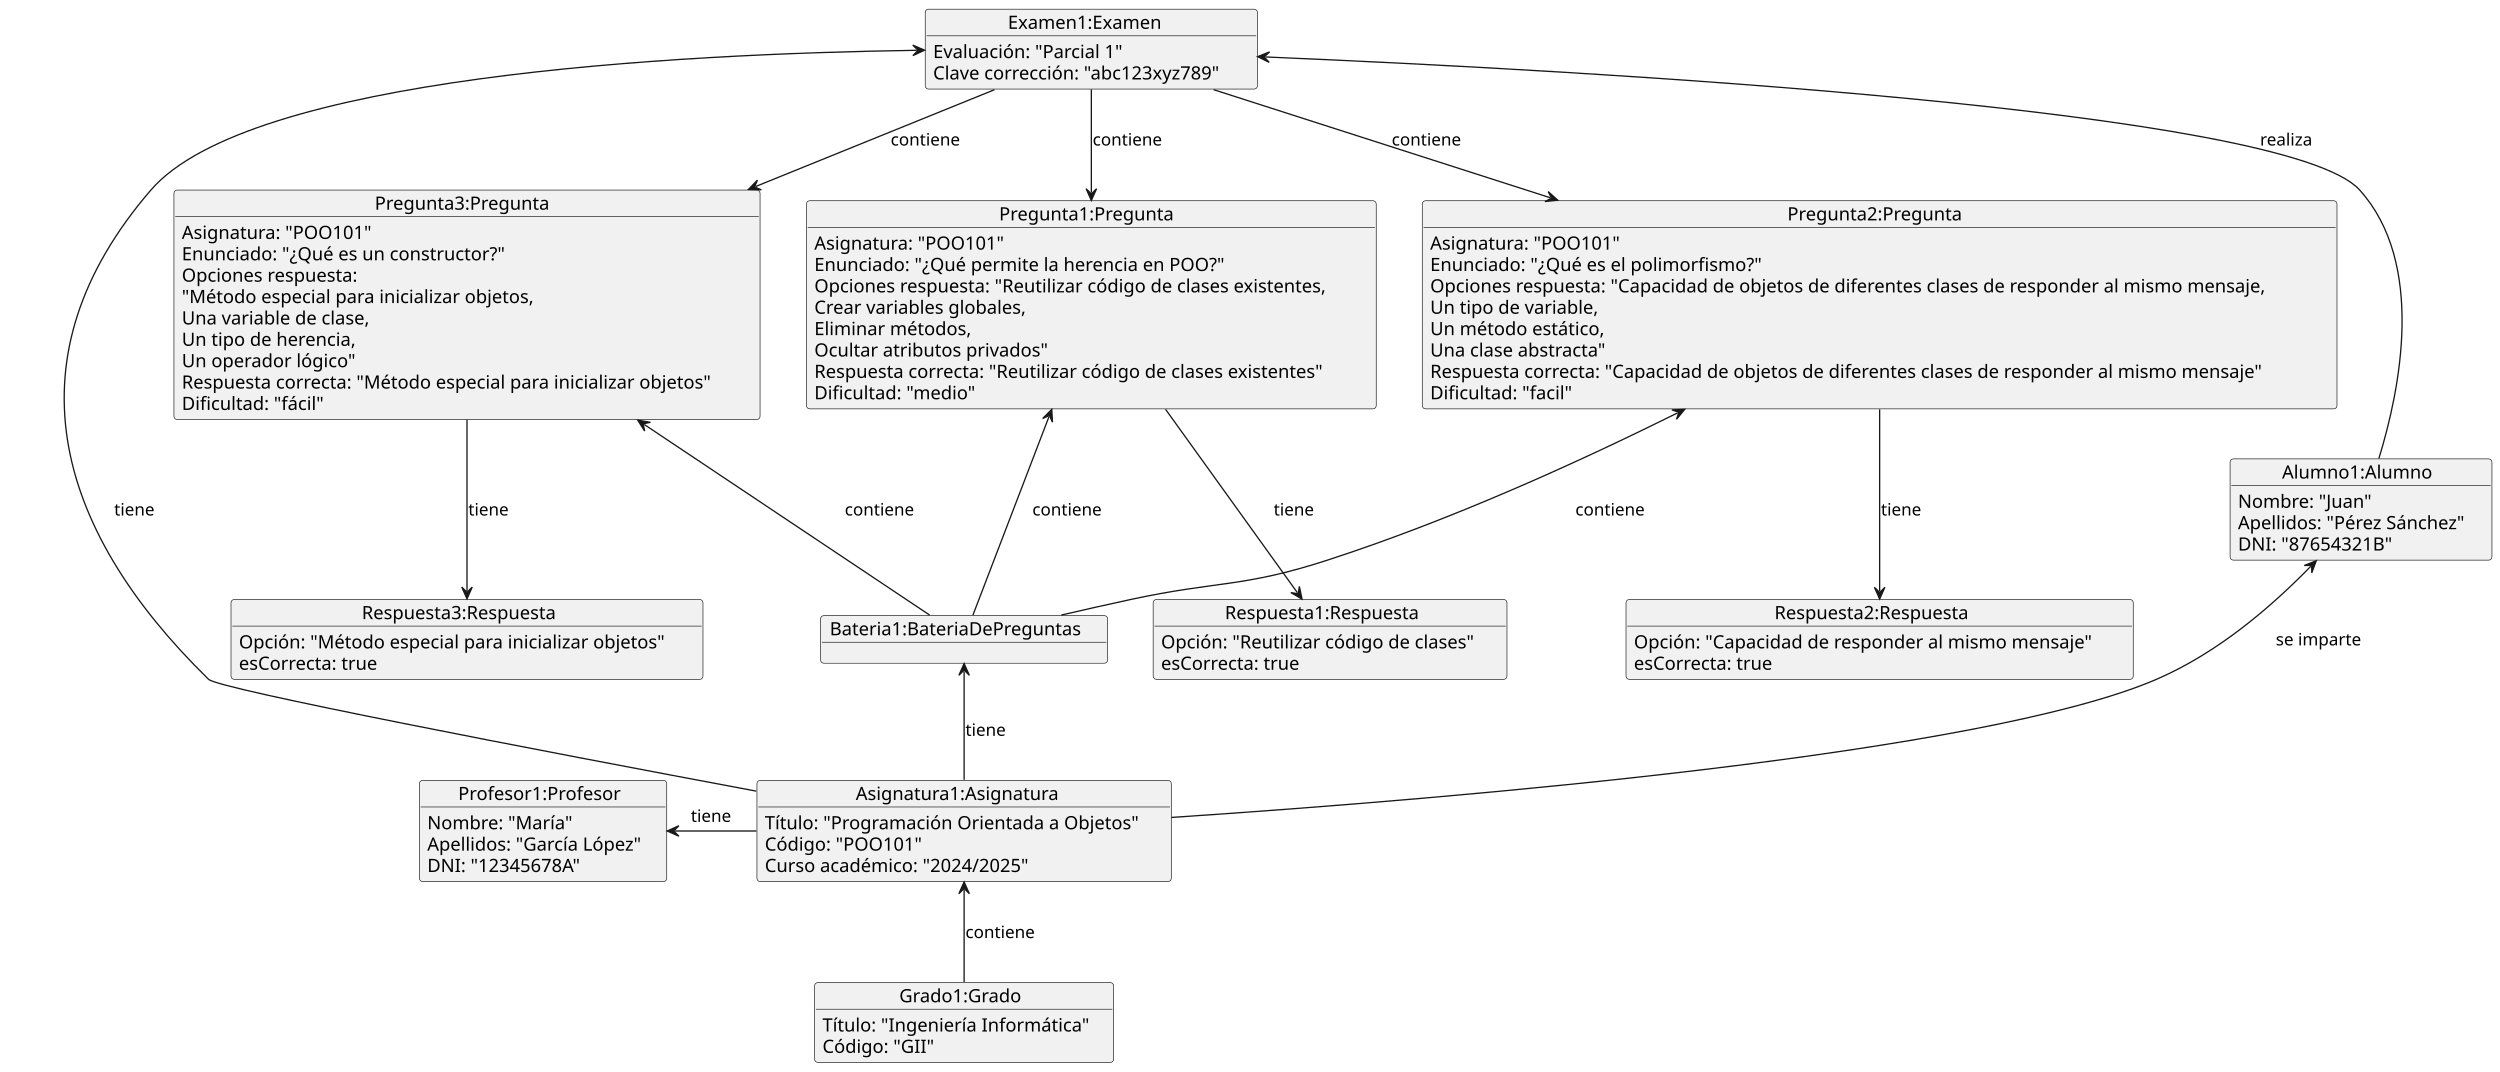
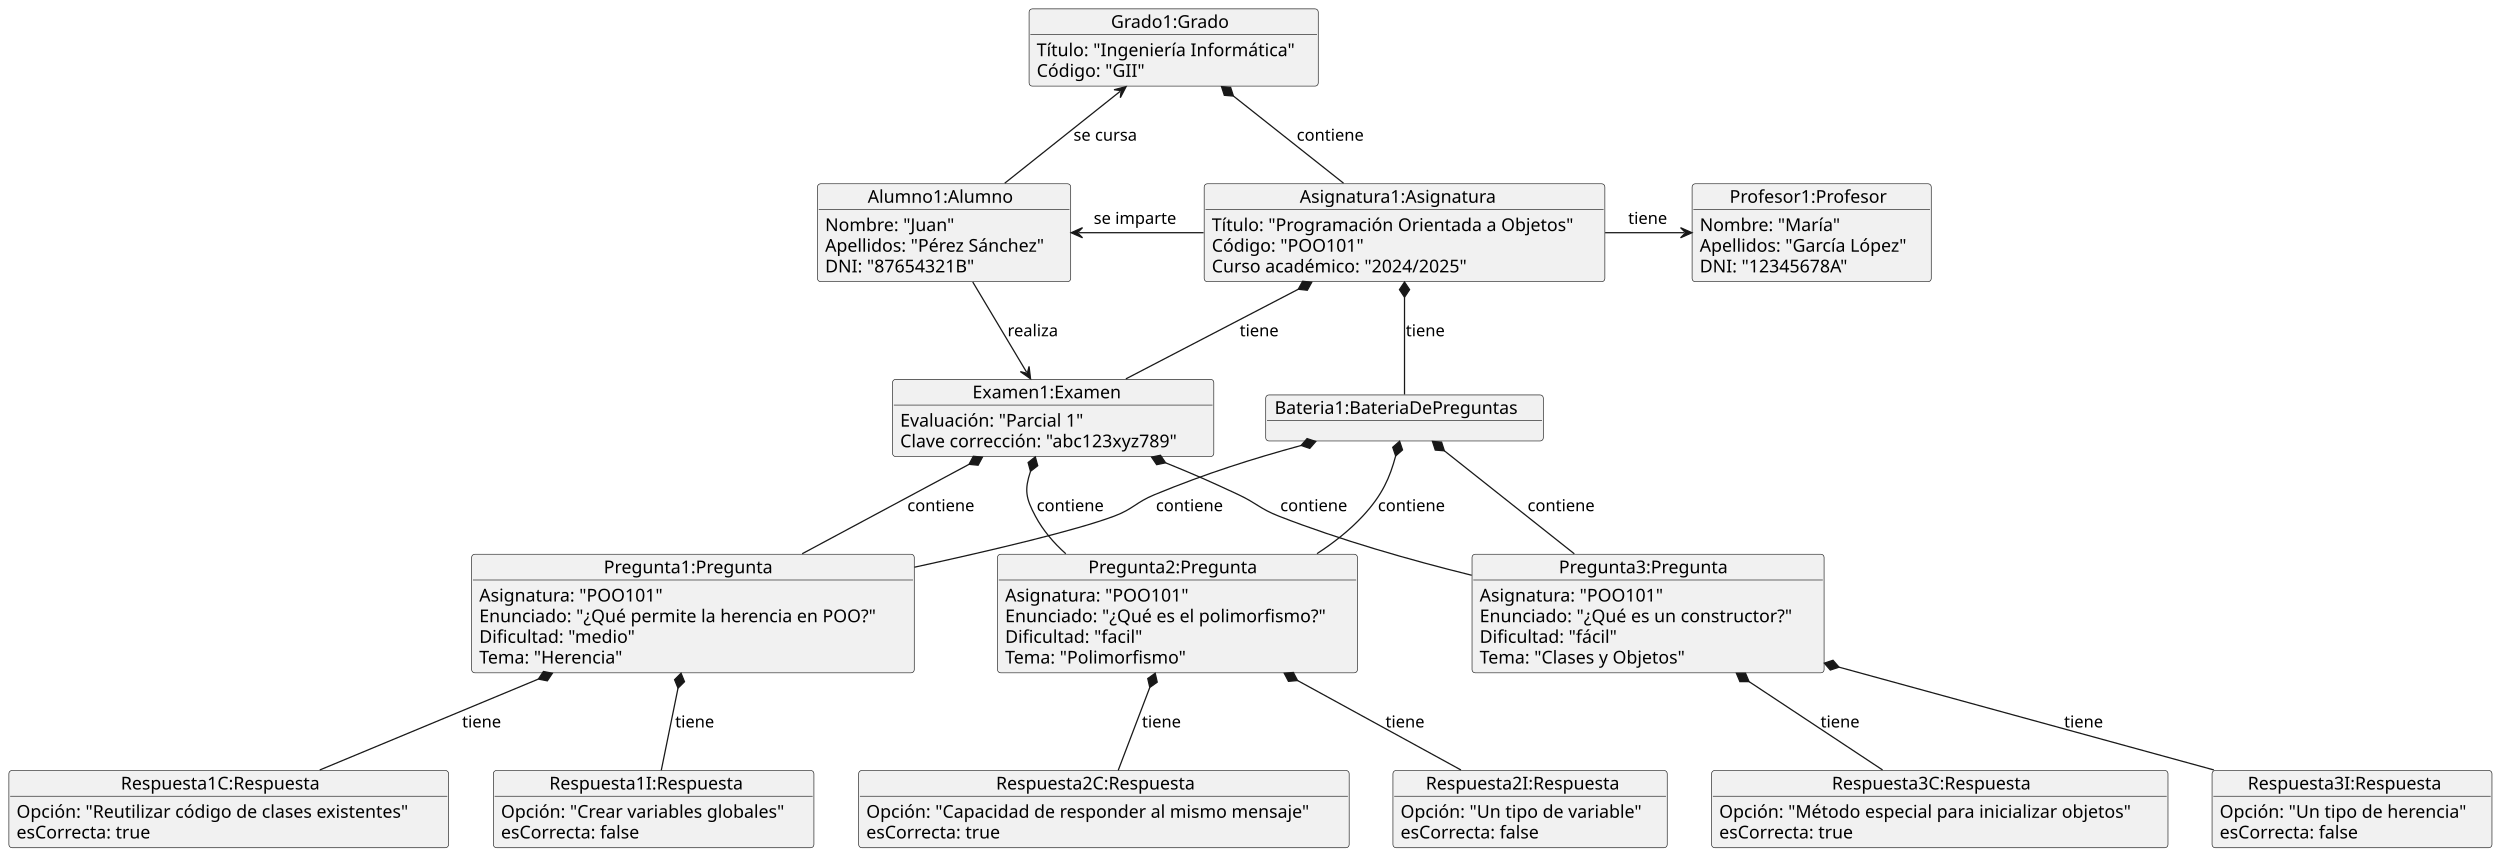
- <svg xmlns="http://www.w3.org/2000/svg" contentStyleType="text/css" data-diagram-type="CLASS" height="817px" preserveAspectRatio="none" style="width:1906px;height:817px;background:#FFFFFF;" version="1.1" viewBox="0 0 1906 817" width="1906px" zoomAndPan="magnify">
+ <svg xmlns="http://www.w3.org/2000/svg" contentStyleType="text/css" data-diagram-type="CLASS" height="675px" preserveAspectRatio="none" style="width:1971px;height:675px;background:#FFFFFF;" version="1.1" viewBox="0 0 1971 675" width="1971px" zoomAndPan="magnify">
  <defs />
  <g>
-     <g class="entity" data-entity="exam1" data-source-line="1" data-uid="ent0002" id="entity_exam1">
-       <rect fill="#F1F1F1" height="60.891" rx="2.5" ry="2.5" style="stroke:#181818;stroke-width:0.5;" width="253.274" x="705.4" y="7" />
-       <text fill="#000000" font-family="sans-serif" font-size="14" lengthAdjust="spacing" textLength="127.292" x="768.391" y="21.995">Examen1:Examen</text>
-       <line style="stroke:#181818;stroke-width:0.5;" x1="706.4" x2="957.674" y1="27.297" y2="27.297" />
-       <text fill="#000000" font-family="sans-serif" font-size="14" lengthAdjust="spacing" textLength="158.314" x="711.4" y="44.292">Evaluación: "Parcial 1"</text>
-       <text fill="#000000" font-family="sans-serif" font-size="14" lengthAdjust="spacing" textLength="241.274" x="711.4" y="60.589">Clave corrección: "abc123xyz789"</text>
-     </g>
-     <g class="entity" data-entity="grado1" data-source-line="6" data-uid="ent0003" id="entity_grado1">
-       <rect fill="#F1F1F1" height="60.891" rx="2.5" ry="2.5" style="stroke:#181818;stroke-width:0.5;" width="227.981" x="621.05" y="749.13" />
-       <text fill="#000000" font-family="sans-serif" font-size="14" lengthAdjust="spacing" textLength="98.895" x="685.593" y="764.125">Grado1:Grado</text>
-       <line style="stroke:#181818;stroke-width:0.5;" x1="622.05" x2="848.031" y1="769.427" y2="769.427" />
-       <text fill="#000000" font-family="sans-serif" font-size="14" lengthAdjust="spacing" textLength="215.981" x="627.05" y="786.422">Título: "Ingeniería Informática"</text>
-       <text fill="#000000" font-family="sans-serif" font-size="14" lengthAdjust="spacing" textLength="89.722" x="627.05" y="802.719">Código: "GII"</text>
-     </g>
-     <g class="entity" data-entity="asig1" data-source-line="11" data-uid="ent0004" id="entity_asig1">
-       <rect fill="#F1F1F1" height="77.188" rx="2.5" ry="2.5" style="stroke:#181818;stroke-width:0.5;" width="315.905" x="577.09" y="594.94" />
-       <text fill="#000000" font-family="sans-serif" font-size="14" lengthAdjust="spacing" textLength="165.218" x="652.434" y="609.935">Asignatura1:Asignatura</text>
-       <line style="stroke:#181818;stroke-width:0.5;" x1="578.09" x2="891.995" y1="615.237" y2="615.237" />
-       <text fill="#000000" font-family="sans-serif" font-size="14" lengthAdjust="spacing" textLength="303.905" x="583.09" y="632.232">Título: "Programación Orientada a Objetos"</text>
-       <text fill="#000000" font-family="sans-serif" font-size="14" lengthAdjust="spacing" textLength="127.818" x="583.09" y="648.529">Código: "POO101"</text>
-       <text fill="#000000" font-family="sans-serif" font-size="14" lengthAdjust="spacing" textLength="218.88" x="583.09" y="664.826">Curso académico: "2024/2025"</text>
-     </g>
-     <g class="entity" data-entity="prof1" data-source-line="17" data-uid="ent0005" id="entity_prof1">
-       <rect fill="#F1F1F1" height="77.188" rx="2.5" ry="2.5" style="stroke:#181818;stroke-width:0.5;" width="188.552" x="319.76" y="594.94" />
-       <text fill="#000000" font-family="sans-serif" font-size="14" lengthAdjust="spacing" textLength="129.466" x="349.303" y="609.935">Profesor1:Profesor</text>
-       <line style="stroke:#181818;stroke-width:0.5;" x1="320.76" x2="507.312" y1="615.237" y2="615.237" />
-       <text fill="#000000" font-family="sans-serif" font-size="14" lengthAdjust="spacing" textLength="116.86" x="325.76" y="632.232">Nombre: "María"</text>
-       <text fill="#000000" font-family="sans-serif" font-size="14" lengthAdjust="spacing" textLength="176.552" x="325.76" y="648.529">Apellidos: "García López"</text>
-       <text fill="#000000" font-family="sans-serif" font-size="14" lengthAdjust="spacing" textLength="128.263" x="325.76" y="664.826">DNI: "12345678A"</text>
-     </g>
-     <g class="entity" data-entity="alum1" data-source-line="23" data-uid="ent0006" id="entity_alum1">
-       <rect fill="#F1F1F1" height="77.188" rx="2.5" ry="2.5" style="stroke:#181818;stroke-width:0.5;" width="199.633" x="1700.22" y="349.86" />
-       <text fill="#000000" font-family="sans-serif" font-size="14" lengthAdjust="spacing" textLength="120.456" x="1739.808" y="364.855">Alumno1:Alumno</text>
-       <line style="stroke:#181818;stroke-width:0.5;" x1="1701.22" x2="1898.853" y1="370.157" y2="370.157" />
-       <text fill="#000000" font-family="sans-serif" font-size="14" lengthAdjust="spacing" textLength="108.432" x="1706.22" y="387.152">Nombre: "Juan"</text>
-       <text fill="#000000" font-family="sans-serif" font-size="14" lengthAdjust="spacing" textLength="187.633" x="1706.22" y="403.449">Apellidos: "Pérez Sánchez"</text>
-       <text fill="#000000" font-family="sans-serif" font-size="14" lengthAdjust="spacing" textLength="128.29" x="1706.22" y="419.746">DNI: "87654321B"</text>
+     <g class="entity" data-entity="grado1" data-source-line="1" data-uid="ent0002" id="entity_grado1">
+       <rect fill="#F1F1F1" height="60.891" rx="2.5" ry="2.5" style="stroke:#181818;stroke-width:0.5;" width="227.981" x="811.33" y="7" />
+       <text fill="#000000" font-family="sans-serif" font-size="14" lengthAdjust="spacing" textLength="98.895" x="875.873" y="21.995">Grado1:Grado</text>
+       <line style="stroke:#181818;stroke-width:0.5;" x1="812.33" x2="1038.311" y1="27.297" y2="27.297" />
+       <text fill="#000000" font-family="sans-serif" font-size="14" lengthAdjust="spacing" textLength="215.981" x="817.33" y="44.292">Título: "Ingeniería Informática"</text>
+       <text fill="#000000" font-family="sans-serif" font-size="14" lengthAdjust="spacing" textLength="89.722" x="817.33" y="60.589">Código: "GII"</text>
+     </g>
+     <g class="entity" data-entity="asig1" data-source-line="6" data-uid="ent0003" id="entity_asig1">
+       <rect fill="#F1F1F1" height="77.188" rx="2.5" ry="2.5" style="stroke:#181818;stroke-width:0.5;" width="315.905" x="949.37" y="144.89" />
+       <text fill="#000000" font-family="sans-serif" font-size="14" lengthAdjust="spacing" textLength="165.218" x="1024.714" y="159.885">Asignatura1:Asignatura</text>
+       <line style="stroke:#181818;stroke-width:0.5;" x1="950.37" x2="1264.275" y1="165.187" y2="165.187" />
+       <text fill="#000000" font-family="sans-serif" font-size="14" lengthAdjust="spacing" textLength="303.905" x="955.37" y="182.182">Título: "Programación Orientada a Objetos"</text>
+       <text fill="#000000" font-family="sans-serif" font-size="14" lengthAdjust="spacing" textLength="127.818" x="955.37" y="198.479">Código: "POO101"</text>
+       <text fill="#000000" font-family="sans-serif" font-size="14" lengthAdjust="spacing" textLength="218.88" x="955.37" y="214.776">Curso académico: "2024/2025"</text>
+     </g>
+     <g class="entity" data-entity="alum1" data-source-line="12" data-uid="ent0004" id="entity_alum1">
+       <rect fill="#F1F1F1" height="77.188" rx="2.5" ry="2.5" style="stroke:#181818;stroke-width:0.5;" width="199.633" x="644.51" y="144.89" />
+       <text fill="#000000" font-family="sans-serif" font-size="14" lengthAdjust="spacing" textLength="120.456" x="684.098" y="159.885">Alumno1:Alumno</text>
+       <line style="stroke:#181818;stroke-width:0.5;" x1="645.51" x2="843.143" y1="165.187" y2="165.187" />
+       <text fill="#000000" font-family="sans-serif" font-size="14" lengthAdjust="spacing" textLength="108.432" x="650.51" y="182.182">Nombre: "Juan"</text>
+       <text fill="#000000" font-family="sans-serif" font-size="14" lengthAdjust="spacing" textLength="187.633" x="650.51" y="198.479">Apellidos: "Pérez Sánchez"</text>
+       <text fill="#000000" font-family="sans-serif" font-size="14" lengthAdjust="spacing" textLength="128.29" x="650.51" y="214.776">DNI: "87654321B"</text>
+     </g>
+     <g class="entity" data-entity="prof1" data-source-line="18" data-uid="ent0005" id="entity_prof1">
+       <rect fill="#F1F1F1" height="77.188" rx="2.5" ry="2.5" style="stroke:#181818;stroke-width:0.5;" width="188.552" x="1334.05" y="144.89" />
+       <text fill="#000000" font-family="sans-serif" font-size="14" lengthAdjust="spacing" textLength="129.466" x="1363.593" y="159.885">Profesor1:Profesor</text>
+       <line style="stroke:#181818;stroke-width:0.5;" x1="1335.05" x2="1521.602" y1="165.187" y2="165.187" />
+       <text fill="#000000" font-family="sans-serif" font-size="14" lengthAdjust="spacing" textLength="116.86" x="1340.05" y="182.182">Nombre: "María"</text>
+       <text fill="#000000" font-family="sans-serif" font-size="14" lengthAdjust="spacing" textLength="176.552" x="1340.05" y="198.479">Apellidos: "García López"</text>
+       <text fill="#000000" font-family="sans-serif" font-size="14" lengthAdjust="spacing" textLength="128.263" x="1340.05" y="214.776">DNI: "12345678A"</text>
+     </g>
+     <g class="entity" data-entity="exam1" data-source-line="24" data-uid="ent0006" id="entity_exam1">
+       <rect fill="#F1F1F1" height="60.891" rx="2.5" ry="2.5" style="stroke:#181818;stroke-width:0.5;" width="253.274" x="703.69" y="299.07" />
+       <text fill="#000000" font-family="sans-serif" font-size="14" lengthAdjust="spacing" textLength="127.292" x="766.681" y="314.065">Examen1:Examen</text>
+       <line style="stroke:#181818;stroke-width:0.5;" x1="704.69" x2="955.964" y1="319.367" y2="319.367" />
+       <text fill="#000000" font-family="sans-serif" font-size="14" lengthAdjust="spacing" textLength="158.314" x="709.69" y="336.362">Evaluación: "Parcial 1"</text>
+       <text fill="#000000" font-family="sans-serif" font-size="14" lengthAdjust="spacing" textLength="241.274" x="709.69" y="352.659">Clave corrección: "abc123xyz789"</text>
    </g>
    <g class="entity" data-entity="bateria1" data-source-line="29" data-uid="ent0007" id="entity_bateria1">
-       <rect fill="#F1F1F1" height="36.297" rx="2.5" ry="2.5" style="stroke:#181818;stroke-width:0.5;" width="218.846" x="625.61" y="469.35" />
-       <text fill="#000000" font-family="sans-serif" font-size="14" lengthAdjust="spacing" textLength="204.846" x="632.61" y="484.345">Bateria1:BateriaDePreguntas</text>
-       <line style="stroke:#181818;stroke-width:0.5;" x1="626.61" x2="843.456" y1="489.647" y2="489.647" />
+       <rect fill="#F1F1F1" height="36.297" rx="2.5" ry="2.5" style="stroke:#181818;stroke-width:0.5;" width="218.846" x="997.9" y="311.37" />
+       <text fill="#000000" font-family="sans-serif" font-size="14" lengthAdjust="spacing" textLength="204.846" x="1004.9" y="326.365">Bateria1:BateriaDePreguntas</text>
+       <line style="stroke:#181818;stroke-width:0.5;" x1="998.9" x2="1215.746" y1="331.667" y2="331.667" />
    </g>
    <g class="entity" data-entity="preg1" data-source-line="32" data-uid="ent0008" id="entity_preg1">
-       <rect fill="#F1F1F1" height="158.672" rx="2.5" ry="2.5" style="stroke:#181818;stroke-width:0.5;" width="434.413" x="614.83" y="153.04" />
-       <text fill="#000000" font-family="sans-serif" font-size="14" lengthAdjust="spacing" textLength="140.649" x="761.712" y="168.035">Pregunta1:Pregunta</text>
-       <line style="stroke:#181818;stroke-width:0.5;" x1="615.83" x2="1048.243" y1="173.337" y2="173.337" />
-       <text fill="#000000" font-family="sans-serif" font-size="14" lengthAdjust="spacing" textLength="155.046" x="620.83" y="190.332">Asignatura: "POO101"</text>
-       <text fill="#000000" font-family="sans-serif" font-size="14" lengthAdjust="spacing" textLength="336.964" x="620.83" y="206.629">Enunciado: "¿Qué permite la herencia en POO?"</text>
-       <text fill="#000000" font-family="sans-serif" font-size="14" lengthAdjust="spacing" textLength="422.413" x="620.83" y="222.926">Opciones respuesta: "Reutilizar código de clases existentes,</text>
-       <text fill="#000000" font-family="sans-serif" font-size="14" lengthAdjust="spacing" textLength="174.207" x="620.83" y="239.223">Crear variables globales,</text>
-       <text fill="#000000" font-family="sans-serif" font-size="14" lengthAdjust="spacing" textLength="127.312" x="620.83" y="255.519">Eliminar métodos,</text>
-       <text fill="#000000" font-family="sans-serif" font-size="14" lengthAdjust="spacing" textLength="189.608" x="620.83" y="271.816">Ocultar atributos privados"</text>
-       <text fill="#000000" font-family="sans-serif" font-size="14" lengthAdjust="spacing" textLength="421.688" x="620.83" y="288.113">Respuesta correcta: "Reutilizar código de clases existentes"</text>
-       <text fill="#000000" font-family="sans-serif" font-size="14" lengthAdjust="spacing" textLength="132.542" x="620.83" y="304.41">Dificultad: "medio"</text>
-     </g>
-     <g class="entity" data-entity="preg2" data-source-line="40" data-uid="ent0009" id="entity_preg2">
-       <rect fill="#F1F1F1" height="158.672" rx="2.5" ry="2.5" style="stroke:#181818;stroke-width:0.5;" width="697.371" x="1084.35" y="153.04" />
-       <text fill="#000000" font-family="sans-serif" font-size="14" lengthAdjust="spacing" textLength="140.649" x="1362.711" y="168.035">Pregunta2:Pregunta</text>
-       <line style="stroke:#181818;stroke-width:0.5;" x1="1085.35" x2="1780.721" y1="173.337" y2="173.337" />
-       <text fill="#000000" font-family="sans-serif" font-size="14" lengthAdjust="spacing" textLength="155.046" x="1090.35" y="190.332">Asignatura: "POO101"</text>
-       <text fill="#000000" font-family="sans-serif" font-size="14" lengthAdjust="spacing" textLength="271.763" x="1090.35" y="206.629">Enunciado: "¿Qué es el polimorfismo?"</text>
-       <text fill="#000000" font-family="sans-serif" font-size="14" lengthAdjust="spacing" textLength="685.371" x="1090.35" y="222.926">Opciones respuesta: "Capacidad de objetos de diferentes clases de responder al mismo mensaje,</text>
-       <text fill="#000000" font-family="sans-serif" font-size="14" lengthAdjust="spacing" textLength="137.731" x="1090.35" y="239.223">Un tipo de variable,</text>
-       <text fill="#000000" font-family="sans-serif" font-size="14" lengthAdjust="spacing" textLength="141.846" x="1090.35" y="255.519">Un método estático,</text>
-       <text fill="#000000" font-family="sans-serif" font-size="14" lengthAdjust="spacing" textLength="145.462" x="1090.35" y="271.816">Una clase abstracta"</text>
-       <text fill="#000000" font-family="sans-serif" font-size="14" lengthAdjust="spacing" textLength="684.646" x="1090.35" y="288.113">Respuesta correcta: "Capacidad de objetos de diferentes clases de responder al mismo mensaje"</text>
-       <text fill="#000000" font-family="sans-serif" font-size="14" lengthAdjust="spacing" textLength="117.934" x="1090.35" y="304.41">Dificultad: "facil"</text>
-     </g>
-     <g class="entity" data-entity="preg3" data-source-line="48" data-uid="ent0010" id="entity_preg3">
-       <rect fill="#F1F1F1" height="174.969" rx="2.5" ry="2.5" style="stroke:#181818;stroke-width:0.5;" width="446.868" x="132.6" y="144.89" />
-       <text fill="#000000" font-family="sans-serif" font-size="14" lengthAdjust="spacing" textLength="140.649" x="285.709" y="159.885">Pregunta3:Pregunta</text>
-       <line style="stroke:#181818;stroke-width:0.5;" x1="133.6" x2="578.468" y1="165.187" y2="165.187" />
-       <text fill="#000000" font-family="sans-serif" font-size="14" lengthAdjust="spacing" textLength="155.046" x="138.6" y="182.182">Asignatura: "POO101"</text>
-       <text fill="#000000" font-family="sans-serif" font-size="14" lengthAdjust="spacing" textLength="265.556" x="138.6" y="198.479">Enunciado: "¿Qué es un constructor?"</text>
-       <text fill="#000000" font-family="sans-serif" font-size="14" lengthAdjust="spacing" textLength="143.404" x="138.6" y="214.776">Opciones respuesta:</text>
-       <text fill="#000000" font-family="sans-serif" font-size="14" lengthAdjust="spacing" textLength="287.738" x="138.6" y="231.073">"Método especial para inicializar objetos,</text>
-       <text fill="#000000" font-family="sans-serif" font-size="14" lengthAdjust="spacing" textLength="155.552" x="138.6" y="247.369">Una variable de clase,</text>
-       <text fill="#000000" font-family="sans-serif" font-size="14" lengthAdjust="spacing" textLength="142.147" x="138.6" y="263.666">Un tipo de herencia,</text>
-       <text fill="#000000" font-family="sans-serif" font-size="14" lengthAdjust="spacing" textLength="139.562" x="138.6" y="279.963">Un operador lógico"</text>
-       <text fill="#000000" font-family="sans-serif" font-size="14" lengthAdjust="spacing" textLength="434.868" x="138.6" y="296.26">Respuesta correcta: "Método especial para inicializar objetos"</text>
-       <text fill="#000000" font-family="sans-serif" font-size="14" lengthAdjust="spacing" textLength="117.934" x="138.6" y="312.557">Dificultad: "fácil"</text>
-     </g>
-     <g class="entity" data-entity="resp1" data-source-line="60" data-uid="ent0011" id="entity_resp1">
-       <rect fill="#F1F1F1" height="60.891" rx="2.5" ry="2.5" style="stroke:#181818;stroke-width:0.5;" width="269.742" x="879.17" y="457.05" />
-       <text fill="#000000" font-family="sans-serif" font-size="14" lengthAdjust="spacing" textLength="160.364" x="933.859" y="472.045">Respuesta1:Respuesta</text>
-       <line style="stroke:#181818;stroke-width:0.5;" x1="880.17" x2="1147.912" y1="477.347" y2="477.347" />
-       <text fill="#000000" font-family="sans-serif" font-size="14" lengthAdjust="spacing" textLength="257.742" x="885.17" y="494.342">Opción: "Reutilizar código de clases"</text>
-       <text fill="#000000" font-family="sans-serif" font-size="14" lengthAdjust="spacing" textLength="114.037" x="885.17" y="510.639">esCorrecta: true</text>
-     </g>
-     <g class="entity" data-entity="resp2" data-source-line="65" data-uid="ent0012" id="entity_resp2">
-       <rect fill="#F1F1F1" height="60.891" rx="2.5" ry="2.5" style="stroke:#181818;stroke-width:0.5;" width="386.726" x="1239.67" y="457.05" />
-       <text fill="#000000" font-family="sans-serif" font-size="14" lengthAdjust="spacing" textLength="160.364" x="1352.851" y="472.045">Respuesta2:Respuesta</text>
-       <line style="stroke:#181818;stroke-width:0.5;" x1="1240.67" x2="1625.396" y1="477.347" y2="477.347" />
-       <text fill="#000000" font-family="sans-serif" font-size="14" lengthAdjust="spacing" textLength="374.726" x="1245.67" y="494.342">Opción: "Capacidad de responder al mismo mensaje"</text>
-       <text fill="#000000" font-family="sans-serif" font-size="14" lengthAdjust="spacing" textLength="114.037" x="1245.67" y="510.639">esCorrecta: true</text>
-     </g>
-     <g class="entity" data-entity="resp3" data-source-line="70" data-uid="ent0013" id="entity_resp3">
-       <rect fill="#F1F1F1" height="60.891" rx="2.5" ry="2.5" style="stroke:#181818;stroke-width:0.5;" width="359.826" x="176.12" y="457.05" />
-       <text fill="#000000" font-family="sans-serif" font-size="14" lengthAdjust="spacing" textLength="160.364" x="275.851" y="472.045">Respuesta3:Respuesta</text>
-       <line style="stroke:#181818;stroke-width:0.5;" x1="177.12" x2="534.946" y1="477.347" y2="477.347" />
-       <text fill="#000000" font-family="sans-serif" font-size="14" lengthAdjust="spacing" textLength="347.826" x="182.12" y="494.342">Opción: "Método especial para inicializar objetos"</text>
-       <text fill="#000000" font-family="sans-serif" font-size="14" lengthAdjust="spacing" textLength="114.037" x="182.12" y="510.639">esCorrecta: true</text>
-     </g>
-     <g class="link" data-entity-1="asig1" data-entity-2="grado1" data-source-line="75" data-uid="lnk15" id="link_asig1_grado1">
-       <path codeLine="75" d="M735.04,678.38 C735.04,702.22 735.04,726.56 735.04,748.7" fill="none" id="asig1-backto-grado1" style="stroke:#181818;stroke-width:1;" />
-       <polygon fill="#181818" points="735.04,672.38,731.04,681.38,735.04,677.38,739.04,681.38,735.04,672.38" style="stroke:#181818;stroke-width:1;" />
-       <text fill="#000000" font-family="sans-serif" font-size="13" lengthAdjust="spacing" textLength="56.285" x="736.04" y="715.197">contiene</text>
-     </g>
-     <g class="link" data-entity-1="alum1" data-entity-2="asig1" data-source-line="76" data-uid="lnk17" id="link_alum1_asig1">
-       <path codeLine="76" d="M1761.736,431.771 C1732.516,461.671 1691.88,497.31 1644.04,517.94 C1512.59,574.64 1116.59,608.26 893.06,623.22" fill="none" id="alum1-backto-asig1" style="stroke:#181818;stroke-width:1;" />
-       <polygon fill="#181818" points="1765.93,427.48,1756.779,431.121,1762.435,431.056,1762.5,436.712,1765.93,427.48" style="stroke:#181818;stroke-width:1;" />
-       <text fill="#000000" font-family="sans-serif" font-size="13" lengthAdjust="spacing" textLength="69.837" x="1735.04" y="492.067">se imparte</text>
-     </g>
-     <g class="link" data-entity-1="prof1" data-entity-2="asig1" data-source-line="77" data-uid="lnk19" id="link_prof1_asig1">
-       <path codeLine="77" d="M514.61,633.54 C536.06,633.54 553.42,633.54 576.71,633.54" fill="none" id="prof1-backto-asig1" style="stroke:#181818;stroke-width:1;" />
-       <polygon fill="#181818" points="508.61,633.54,517.61,637.54,513.61,633.54,517.61,629.54,508.61,633.54" style="stroke:#181818;stroke-width:1;" />
-       <text fill="#000000" font-family="sans-serif" font-size="13" lengthAdjust="spacing" textLength="32.944" x="526.7" y="626.607">tiene</text>
-     </g>
-     <g class="link" data-entity-1="exam1" data-entity-2="asig1" data-source-line="78" data-uid="lnk21" id="link_exam1_asig1">
-       <path codeLine="78" d="M698.931,38.349 C513.761,41.099 189.73,58.3 115.04,144.89 C6,271.32 39.68,401.21 159.04,517.94 C166.63,525.37 408.72,571.74 576.59,603.17" fill="none" id="exam1-backto-asig1" style="stroke:#181818;stroke-width:1;" />
-       <polygon fill="#181818" points="704.93,38.26,695.872,34.394,699.931,38.334,695.99,42.393,704.93,38.26" style="stroke:#181818;stroke-width:1;" />
-       <text fill="#000000" font-family="sans-serif" font-size="13" lengthAdjust="spacing" textLength="32.944" x="87.04" y="393.027">tiene</text>
-     </g>
-     <g class="link" data-entity-1="bateria1" data-entity-2="asig1" data-source-line="79" data-uid="lnk23" id="link_bateria1_asig1">
-       <path codeLine="79" d="M735.04,511.87 C735.04,533.72 735.04,565.85 735.04,594.58" fill="none" id="bateria1-backto-asig1" style="stroke:#181818;stroke-width:1;" />
-       <polygon fill="#181818" points="735.04,505.87,731.04,514.87,735.04,510.87,739.04,514.87,735.04,505.87" style="stroke:#181818;stroke-width:1;" />
-       <text fill="#000000" font-family="sans-serif" font-size="13" lengthAdjust="spacing" textLength="32.944" x="736.04" y="561.007">tiene</text>
-     </g>
-     <g class="link" data-entity-1="exam1" data-entity-2="alum1" data-source-line="81" data-uid="lnk25" id="link_exam1_alum1">
-       <path codeLine="81" d="M964.795,43.425 C1214.305,54.025 1743.79,83.49 1799.04,144.89 C1849.31,200.78 1829.96,296.66 1813.64,349.59" fill="none" id="exam1-backto-alum1" style="stroke:#181818;stroke-width:1;" />
-       <polygon fill="#181818" points="958.8,43.17,967.622,47.548,963.795,43.382,967.962,39.556,958.8,43.17" style="stroke:#181818;stroke-width:1;" />
-       <text fill="#000000" font-family="sans-serif" font-size="13" lengthAdjust="spacing" textLength="43.323" x="1723.04" y="110.957">realiza</text>
-     </g>
-     <g class="link" data-entity-1="preg1" data-entity-2="bateria1" data-source-line="83" data-uid="lnk27" id="link_preg1_bateria1">
-       <path codeLine="83" d="M799.733,317.683 C778.543,372.973 754.02,436.96 741.76,468.94" fill="none" id="preg1-backto-bateria1" style="stroke:#181818;stroke-width:1;" />
-       <polygon fill="#181818" points="801.88,312.08,794.924,319.053,800.091,316.749,802.394,321.915,801.88,312.08" style="stroke:#181818;stroke-width:1;" />
-       <text fill="#000000" font-family="sans-serif" font-size="13" lengthAdjust="spacing" textLength="56.285" x="787.04" y="393.027">contiene</text>
-     </g>
-     <g class="link" data-entity-1="preg2" data-entity-2="bateria1" data-source-line="84" data-uid="lnk29" id="link_preg2_bateria1">
-       <path codeLine="84" d="M1279.094,314.745 C1199.995,353.965 1105.38,396.71 1012.04,427.05 C947.38,448.07 928.49,442.71 862.04,457.05 C844.89,460.75 826.49,464.91 809.16,468.91" fill="none" id="preg2-backto-bateria1" style="stroke:#181818;stroke-width:1;" />
-       <polygon fill="#181818" points="1284.47,312.08,1274.63,312.494,1279.99,314.301,1278.184,319.662,1284.47,312.08" style="stroke:#181818;stroke-width:1;" />
-       <text fill="#000000" font-family="sans-serif" font-size="13" lengthAdjust="spacing" textLength="56.285" x="1201.04" y="393.027">contiene</text>
-     </g>
-     <g class="link" data-entity-1="preg3" data-entity-2="bateria1" data-source-line="85" data-uid="lnk31" id="link_preg3_bateria1">
-       <path codeLine="85" d="M491.19,323.642 C571.73,377.432 663.19,438.51 708.74,468.93" fill="none" id="preg3-backto-bateria1" style="stroke:#181818;stroke-width:1;" />
-       <polygon fill="#181818" points="486.2,320.31,491.463,328.635,490.358,323.087,495.906,321.982,486.2,320.31" style="stroke:#181818;stroke-width:1;" />
-       <text fill="#000000" font-family="sans-serif" font-size="13" lengthAdjust="spacing" textLength="56.285" x="644.04" y="393.027">contiene</text>
-     </g>
-     <g class="link" data-entity-1="exam1" data-entity-2="preg1" data-source-line="87" data-uid="lnk32" id="link_exam1_preg1">
-       <path codeLine="87" d="M832.04,68.17 C832.04,90.79 832.04,117.01 832.04,146.86" fill="none" id="exam1-to-preg1" style="stroke:#181818;stroke-width:1;" />
-       <polygon fill="#181818" points="832.04,152.86,836.04,143.86,832.04,147.86,828.04,143.86,832.04,152.86" style="stroke:#181818;stroke-width:1;" />
-       <text fill="#000000" font-family="sans-serif" font-size="13" lengthAdjust="spacing" textLength="56.285" x="833.04" y="110.957">contiene</text>
-     </g>
-     <g class="link" data-entity-1="exam1" data-entity-2="preg2" data-source-line="88" data-uid="lnk33" id="link_exam1_preg2">
-       <path codeLine="88" d="M925.28,68.38 C995.51,90.93 1089.467,121.086 1181.937,150.776" fill="none" id="exam1-to-preg2" style="stroke:#181818;stroke-width:1;" />
-       <polygon fill="#181818" points="1187.65,152.61,1180.304,146.05,1182.889,151.082,1177.858,153.667,1187.65,152.61" style="stroke:#181818;stroke-width:1;" />
-       <text fill="#000000" font-family="sans-serif" font-size="13" lengthAdjust="spacing" textLength="56.285" x="1061.04" y="110.957">contiene</text>
-     </g>
-     <g class="link" data-entity-1="exam1" data-entity-2="preg3" data-source-line="89" data-uid="lnk34" id="link_exam1_preg3">
-       <path codeLine="89" d="M758.19,68.38 C707.66,88.86 643.441,114.886 576.181,142.146" fill="none" id="exam1-to-preg3" style="stroke:#181818;stroke-width:1;" />
-       <polygon fill="#181818" points="570.62,144.4,580.463,144.727,575.254,142.522,577.458,137.312,570.62,144.4" style="stroke:#181818;stroke-width:1;" />
-       <text fill="#000000" font-family="sans-serif" font-size="13" lengthAdjust="spacing" textLength="56.285" x="679.04" y="110.957">contiene</text>
-     </g>
-     <g class="link" data-entity-1="preg1" data-entity-2="resp1" data-source-line="91" data-uid="lnk35" id="link_preg1_resp1">
-       <path codeLine="91" d="M888.63,312.08 C923.9,361.13 963.747,416.559 989.147,451.879" fill="none" id="preg1-to-resp1" style="stroke:#181818;stroke-width:1;" />
-       <polygon fill="#181818" points="992.65,456.75,990.643,447.108,989.731,452.691,984.148,451.779,992.65,456.75" style="stroke:#181818;stroke-width:1;" />
-       <text fill="#000000" font-family="sans-serif" font-size="13" lengthAdjust="spacing" textLength="32.944" x="971.04" y="393.027">tiene</text>
-     </g>
-     <g class="link" data-entity-1="preg2" data-entity-2="resp2" data-source-line="92" data-uid="lnk36" id="link_preg2_resp2">
-       <path codeLine="92" d="M1433.04,312.08 C1433.04,361.13 1433.04,415.43 1433.04,450.75" fill="none" id="preg2-to-resp2" style="stroke:#181818;stroke-width:1;" />
-       <polygon fill="#181818" points="1433.04,456.75,1437.04,447.75,1433.04,451.75,1429.04,447.75,1433.04,456.75" style="stroke:#181818;stroke-width:1;" />
-       <text fill="#000000" font-family="sans-serif" font-size="13" lengthAdjust="spacing" textLength="32.944" x="1434.04" y="393.027">tiene</text>
-     </g>
-     <g class="link" data-entity-1="preg3" data-entity-2="resp3" data-source-line="93" data-uid="lnk37" id="link_preg3_resp3">
-       <path codeLine="93" d="M356.04,320.13 C356.04,367.5 356.04,417.16 356.04,450.58" fill="none" id="preg3-to-resp3" style="stroke:#181818;stroke-width:1;" />
-       <polygon fill="#181818" points="356.04,456.58,360.04,447.58,356.04,451.58,352.04,447.58,356.04,456.58" style="stroke:#181818;stroke-width:1;" />
-       <text fill="#000000" font-family="sans-serif" font-size="13" lengthAdjust="spacing" textLength="32.944" x="357.04" y="393.027">tiene</text>
+       <rect fill="#F1F1F1" height="93.484" rx="2.5" ry="2.5" style="stroke:#181818;stroke-width:0.5;" width="348.964" x="371.84" y="436.97" />
+       <text fill="#000000" font-family="sans-serif" font-size="14" lengthAdjust="spacing" textLength="140.649" x="475.997" y="451.965">Pregunta1:Pregunta</text>
+       <line style="stroke:#181818;stroke-width:0.5;" x1="372.84" x2="719.804" y1="457.267" y2="457.267" />
+       <text fill="#000000" font-family="sans-serif" font-size="14" lengthAdjust="spacing" textLength="155.046" x="377.84" y="474.262">Asignatura: "POO101"</text>
+       <text fill="#000000" font-family="sans-serif" font-size="14" lengthAdjust="spacing" textLength="336.964" x="377.84" y="490.559">Enunciado: "¿Qué permite la herencia en POO?"</text>
+       <text fill="#000000" font-family="sans-serif" font-size="14" lengthAdjust="spacing" textLength="132.542" x="377.84" y="506.856">Dificultad: "medio"</text>
+       <text fill="#000000" font-family="sans-serif" font-size="14" lengthAdjust="spacing" textLength="123.977" x="377.84" y="523.153">Tema: "Herencia"</text>
+     </g>
+     <g class="entity" data-entity="preg2" data-source-line="39" data-uid="ent0009" id="entity_preg2">
+       <rect fill="#F1F1F1" height="93.484" rx="2.5" ry="2.5" style="stroke:#181818;stroke-width:0.5;" width="283.763" x="786.44" y="436.97" />
+       <text fill="#000000" font-family="sans-serif" font-size="14" lengthAdjust="spacing" textLength="140.649" x="857.997" y="451.965">Pregunta2:Pregunta</text>
+       <line style="stroke:#181818;stroke-width:0.5;" x1="787.44" x2="1069.203" y1="457.267" y2="457.267" />
+       <text fill="#000000" font-family="sans-serif" font-size="14" lengthAdjust="spacing" textLength="155.046" x="792.44" y="474.262">Asignatura: "POO101"</text>
+       <text fill="#000000" font-family="sans-serif" font-size="14" lengthAdjust="spacing" textLength="271.763" x="792.44" y="490.559">Enunciado: "¿Qué es el polimorfismo?"</text>
+       <text fill="#000000" font-family="sans-serif" font-size="14" lengthAdjust="spacing" textLength="117.934" x="792.44" y="506.856">Dificultad: "facil"</text>
+       <text fill="#000000" font-family="sans-serif" font-size="14" lengthAdjust="spacing" textLength="152.489" x="792.44" y="523.153">Tema: "Polimorfismo"</text>
+     </g>
+     <g class="entity" data-entity="preg3" data-source-line="46" data-uid="ent0010" id="entity_preg3">
+       <rect fill="#F1F1F1" height="93.484" rx="2.5" ry="2.5" style="stroke:#181818;stroke-width:0.5;" width="277.556" x="1160.55" y="436.97" />
+       <text fill="#000000" font-family="sans-serif" font-size="14" lengthAdjust="spacing" textLength="140.649" x="1229.003" y="451.965">Pregunta3:Pregunta</text>
+       <line style="stroke:#181818;stroke-width:0.5;" x1="1161.55" x2="1437.106" y1="457.267" y2="457.267" />
+       <text fill="#000000" font-family="sans-serif" font-size="14" lengthAdjust="spacing" textLength="155.046" x="1166.55" y="474.262">Asignatura: "POO101"</text>
+       <text fill="#000000" font-family="sans-serif" font-size="14" lengthAdjust="spacing" textLength="265.556" x="1166.55" y="490.559">Enunciado: "¿Qué es un constructor?"</text>
+       <text fill="#000000" font-family="sans-serif" font-size="14" lengthAdjust="spacing" textLength="117.934" x="1166.55" y="506.856">Dificultad: "fácil"</text>
+       <text fill="#000000" font-family="sans-serif" font-size="14" lengthAdjust="spacing" textLength="177.816" x="1166.55" y="523.153">Tema: "Clases y Objetos"</text>
+     </g>
+     <g class="entity" data-entity="resp1C" data-source-line="53" data-uid="ent0011" id="entity_resp1C">
+       <rect fill="#F1F1F1" height="60.891" rx="2.5" ry="2.5" style="stroke:#181818;stroke-width:0.5;" width="346.647" x="7" y="607.45" />
+       <text fill="#000000" font-family="sans-serif" font-size="14" lengthAdjust="spacing" textLength="170.14" x="95.253" y="622.445">Respuesta1C:Respuesta</text>
+       <line style="stroke:#181818;stroke-width:0.5;" x1="8" x2="352.647" y1="627.747" y2="627.747" />
+       <text fill="#000000" font-family="sans-serif" font-size="14" lengthAdjust="spacing" textLength="334.647" x="13" y="644.742">Opción: "Reutilizar código de clases existentes"</text>
+       <text fill="#000000" font-family="sans-serif" font-size="14" lengthAdjust="spacing" textLength="114.037" x="13" y="661.039">esCorrecta: true</text>
+     </g>
+     <g class="entity" data-entity="resp1I" data-source-line="57" data-uid="ent0012" id="entity_resp1I">
+       <rect fill="#F1F1F1" height="60.891" rx="2.5" ry="2.5" style="stroke:#181818;stroke-width:0.5;" width="252.734" x="388.96" y="607.45" />
+       <text fill="#000000" font-family="sans-serif" font-size="14" lengthAdjust="spacing" textLength="164.493" x="433.081" y="622.445">Respuesta1I:Respuesta</text>
+       <line style="stroke:#181818;stroke-width:0.5;" x1="389.96" x2="640.694" y1="627.747" y2="627.747" />
+       <text fill="#000000" font-family="sans-serif" font-size="14" lengthAdjust="spacing" textLength="240.734" x="394.96" y="644.742">Opción: "Crear variables globales"</text>
+       <text fill="#000000" font-family="sans-serif" font-size="14" lengthAdjust="spacing" textLength="118.61" x="394.96" y="661.039">esCorrecta: false</text>
+     </g>
+     <g class="entity" data-entity="resp2C" data-source-line="61" data-uid="ent0013" id="entity_resp2C">
+       <rect fill="#F1F1F1" height="60.891" rx="2.5" ry="2.5" style="stroke:#181818;stroke-width:0.5;" width="386.726" x="676.96" y="607.45" />
+       <text fill="#000000" font-family="sans-serif" font-size="14" lengthAdjust="spacing" textLength="170.14" x="785.253" y="622.445">Respuesta2C:Respuesta</text>
+       <line style="stroke:#181818;stroke-width:0.5;" x1="677.96" x2="1062.686" y1="627.747" y2="627.747" />
+       <text fill="#000000" font-family="sans-serif" font-size="14" lengthAdjust="spacing" textLength="374.726" x="682.96" y="644.742">Opción: "Capacidad de responder al mismo mensaje"</text>
+       <text fill="#000000" font-family="sans-serif" font-size="14" lengthAdjust="spacing" textLength="114.037" x="682.96" y="661.039">esCorrecta: true</text>
+     </g>
+     <g class="entity" data-entity="resp2I" data-source-line="65" data-uid="ent0014" id="entity_resp2I">
+       <rect fill="#F1F1F1" height="60.891" rx="2.5" ry="2.5" style="stroke:#181818;stroke-width:0.5;" width="216.258" x="1098.19" y="607.45" />
+       <text fill="#000000" font-family="sans-serif" font-size="14" lengthAdjust="spacing" textLength="164.493" x="1124.072" y="622.445">Respuesta2I:Respuesta</text>
+       <line style="stroke:#181818;stroke-width:0.5;" x1="1099.19" x2="1313.448" y1="627.747" y2="627.747" />
+       <text fill="#000000" font-family="sans-serif" font-size="14" lengthAdjust="spacing" textLength="204.258" x="1104.19" y="644.742">Opción: "Un tipo de variable"</text>
+       <text fill="#000000" font-family="sans-serif" font-size="14" lengthAdjust="spacing" textLength="118.61" x="1104.19" y="661.039">esCorrecta: false</text>
+     </g>
+     <g class="entity" data-entity="resp3C" data-source-line="69" data-uid="ent0015" id="entity_resp3C">
+       <rect fill="#F1F1F1" height="60.891" rx="2.5" ry="2.5" style="stroke:#181818;stroke-width:0.5;" width="359.826" x="1349.41" y="607.45" />
+       <text fill="#000000" font-family="sans-serif" font-size="14" lengthAdjust="spacing" textLength="170.14" x="1444.253" y="622.445">Respuesta3C:Respuesta</text>
+       <line style="stroke:#181818;stroke-width:0.5;" x1="1350.41" x2="1708.236" y1="627.747" y2="627.747" />
+       <text fill="#000000" font-family="sans-serif" font-size="14" lengthAdjust="spacing" textLength="347.826" x="1355.41" y="644.742">Opción: "Método especial para inicializar objetos"</text>
+       <text fill="#000000" font-family="sans-serif" font-size="14" lengthAdjust="spacing" textLength="114.037" x="1355.41" y="661.039">esCorrecta: true</text>
+     </g>
+     <g class="entity" data-entity="resp3I" data-source-line="73" data-uid="ent0016" id="entity_resp3I">
+       <rect fill="#F1F1F1" height="60.891" rx="2.5" ry="2.5" style="stroke:#181818;stroke-width:0.5;" width="220.674" x="1743.99" y="607.45" />
+       <text fill="#000000" font-family="sans-serif" font-size="14" lengthAdjust="spacing" textLength="164.493" x="1772.08" y="622.445">Respuesta3I:Respuesta</text>
+       <line style="stroke:#181818;stroke-width:0.5;" x1="1744.99" x2="1963.664" y1="627.747" y2="627.747" />
+       <text fill="#000000" font-family="sans-serif" font-size="14" lengthAdjust="spacing" textLength="208.674" x="1749.99" y="644.742">Opción: "Un tipo de herencia"</text>
+       <text fill="#000000" font-family="sans-serif" font-size="14" lengthAdjust="spacing" textLength="118.61" x="1749.99" y="661.039">esCorrecta: false</text>
+     </g>
+     <g class="link" data-entity-1="grado1" data-entity-2="asig1" data-source-line="79" data-uid="lnk17" id="link_grado1_asig1">
+       <path codeLine="79" d="M972.441,75.735 C1000.351,97.815 1029.16,120.62 1059.26,144.44" fill="none" id="grado1-backto-asig1" style="stroke:#181818;stroke-width:1;" />
+       <polygon fill="#181818" points="963.03,68.29,965.254,75.15,972.441,75.735,970.217,68.876,963.03,68.29" style="stroke:#181818;stroke-width:1;" />
+       <text fill="#000000" font-family="sans-serif" font-size="13" lengthAdjust="spacing" textLength="56.285" x="1022.32" y="110.957">contiene</text>
+     </g>
+     <g class="link" data-entity-1="asig1" data-entity-2="exam1" data-source-line="81" data-uid="lnk18" id="link_asig1_exam1">
+       <path codeLine="81" d="M1023.534,228.047 C977.694,251.887 930.1,276.63 887.62,298.72" fill="none" id="asig1-backto-exam1" style="stroke:#181818;stroke-width:1;" />
+       <polygon fill="#181818" points="1034.18,222.51,1027.011,221.73,1023.534,228.047,1030.703,228.827,1034.18,222.51" style="stroke:#181818;stroke-width:1;" />
+       <text fill="#000000" font-family="sans-serif" font-size="13" lengthAdjust="spacing" textLength="32.944" x="977.32" y="265.137">tiene</text>
+     </g>
+     <g class="link" data-entity-1="asig1" data-entity-2="bateria1" data-source-line="82" data-uid="lnk19" id="link_asig1_bateria1">
+       <path codeLine="82" d="M1107.32,234.33 C1107.32,263 1107.32,289.08 1107.32,310.98" fill="none" id="asig1-backto-bateria1" style="stroke:#181818;stroke-width:1;" />
+       <polygon fill="#181818" points="1107.32,222.33,1103.32,228.33,1107.32,234.33,1111.32,228.33,1107.32,222.33" style="stroke:#181818;stroke-width:1;" />
+       <text fill="#000000" font-family="sans-serif" font-size="13" lengthAdjust="spacing" textLength="32.944" x="1108.32" y="265.137">tiene</text>
+     </g>
+     <g class="link" data-entity-1="exam1" data-entity-2="preg1" data-source-line="84" data-uid="lnk20" id="link_exam1_preg1">
+       <path codeLine="84" d="M763.973,366.078 C723.513,387.758 678.59,411.83 632.45,436.56" fill="none" id="exam1-backto-preg1" style="stroke:#181818;stroke-width:1;" />
+       <polygon fill="#181818" points="774.55,360.41,767.372,359.718,763.973,366.078,771.151,366.77,774.55,360.41" style="stroke:#181818;stroke-width:1;" />
+       <text fill="#000000" font-family="sans-serif" font-size="13" lengthAdjust="spacing" textLength="56.285" x="715.32" y="403.037">contiene</text>
+     </g>
+     <g class="link" data-entity-1="exam1" data-entity-2="preg2" data-source-line="85" data-uid="lnk21" id="link_exam1_preg2">
+       <path codeLine="85" d="M812.452,371.596 C807.542,386.356 808.73,392.66 816.32,406.97 C822.27,418.16 830.69,428 840.27,436.57" fill="none" id="exam1-backto-preg2" style="stroke:#181818;stroke-width:1;" />
+       <polygon fill="#181818" points="816.24,360.21,810.551,364.641,812.452,371.596,818.142,367.166,816.24,360.21" style="stroke:#181818;stroke-width:1;" />
+       <text fill="#000000" font-family="sans-serif" font-size="13" lengthAdjust="spacing" textLength="56.285" x="817.32" y="403.037">contiene</text>
+     </g>
+     <g class="link" data-entity-1="exam1" data-entity-2="preg3" data-source-line="86" data-uid="lnk22" id="link_exam1_preg3">
+       <path codeLine="86" d="M918.98,364.891 C941.29,373.941 954.38,379.7 976.32,389.97 C990.91,396.79 993.32,401.12 1008.32,406.97 C1056.72,425.82 1111.46,441.46 1160.3,453.54" fill="none" id="exam1-backto-preg3" style="stroke:#181818;stroke-width:1;" />
+       <polygon fill="#181818" points="907.86,360.38,911.916,366.342,918.98,364.891,914.924,358.929,907.86,360.38" style="stroke:#181818;stroke-width:1;" />
+       <text fill="#000000" font-family="sans-serif" font-size="13" lengthAdjust="spacing" textLength="56.285" x="1009.32" y="403.037">contiene</text>
+     </g>
+     <g class="link" data-entity-1="bateria1" data-entity-2="preg1" data-source-line="88" data-uid="lnk23" id="link_bateria1_preg1">
+       <path codeLine="88" d="M1025.766,351.219 C987.596,361.669 951.45,373.03 910.32,389.97 C895.43,396.1 893.42,401.35 878.32,406.97 C848.4,418.1 784.64,433.32 720.91,447.2" fill="none" id="bateria1-backto-preg1" style="stroke:#181818;stroke-width:1;" />
+       <polygon fill="#181818" points="1037.34,348.05,1030.497,345.776,1025.766,351.219,1032.609,353.492,1037.34,348.05" style="stroke:#181818;stroke-width:1;" />
+       <text fill="#000000" font-family="sans-serif" font-size="13" lengthAdjust="spacing" textLength="56.285" x="911.32" y="403.037">contiene</text>
+     </g>
+     <g class="link" data-entity-1="bateria1" data-entity-2="preg2" data-source-line="89" data-uid="lnk24" id="link_bateria1_preg2">
+       <path codeLine="89" d="M1100.334,359.469 C1095.804,376.318 1089.99,390.15 1074.32,406.97 C1063.91,418.14 1051.47,427.96 1038.31,436.49" fill="none" id="bateria1-backto-preg2" style="stroke:#181818;stroke-width:1;" />
+       <polygon fill="#181818" points="1103.45,347.88,1098.029,352.636,1100.334,359.469,1105.755,354.713,1103.45,347.88" style="stroke:#181818;stroke-width:1;" />
+       <text fill="#000000" font-family="sans-serif" font-size="13" lengthAdjust="spacing" textLength="56.285" x="1086.32" y="403.037">contiene</text>
+     </g>
+     <g class="link" data-entity-1="bateria1" data-entity-2="preg3" data-source-line="90" data-uid="lnk25" id="link_bateria1_preg3">
+       <path codeLine="90" d="M1138.755,355.433 C1165.844,376.904 1203.46,406.72 1241.19,436.63" fill="none" id="bateria1-backto-preg3" style="stroke:#181818;stroke-width:1;" />
+       <polygon fill="#181818" points="1129.35,347.98,1131.568,354.842,1138.755,355.433,1136.537,348.572,1129.35,347.98" style="stroke:#181818;stroke-width:1;" />
+       <text fill="#000000" font-family="sans-serif" font-size="13" lengthAdjust="spacing" textLength="56.285" x="1204.32" y="403.037">contiene</text>
+     </g>
+     <g class="link" data-entity-1="preg1" data-entity-2="resp1C" data-source-line="92" data-uid="lnk26" id="link_preg1_resp1C">
+       <path codeLine="92" d="M424.44,535.388 C364.9,560.148 304.29,585.35 252.08,607.06" fill="none" id="preg1-backto-resp1C" style="stroke:#181818;stroke-width:1;" />
+       <polygon fill="#181818" points="435.52,530.78,428.444,529.39,424.44,535.388,431.516,536.777,435.52,530.78" style="stroke:#181818;stroke-width:1;" />
+       <text fill="#000000" font-family="sans-serif" font-size="13" lengthAdjust="spacing" textLength="32.944" x="364.32" y="573.517">tiene</text>
+     </g>
+     <g class="link" data-entity-1="preg1" data-entity-2="resp1I" data-source-line="93" data-uid="lnk27" id="link_preg1_resp1I">
+       <path codeLine="93" d="M534.546,542.539 C529.486,567.389 525.78,585.56 521.35,607.29" fill="none" id="preg1-backto-resp1I" style="stroke:#181818;stroke-width:1;" />
+       <polygon fill="#181818" points="536.94,530.78,531.823,535.861,534.546,542.539,539.662,537.457,536.94,530.78" style="stroke:#181818;stroke-width:1;" />
+       <text fill="#000000" font-family="sans-serif" font-size="13" lengthAdjust="spacing" textLength="32.944" x="532.32" y="573.517">tiene</text>
+     </g>
+     <g class="link" data-entity-1="preg2" data-entity-2="resp2C" data-source-line="95" data-uid="lnk28" id="link_preg2_resp2C">
+       <path codeLine="95" d="M906.487,541.993 C897.017,566.843 889.89,585.56 881.61,607.29" fill="none" id="preg2-backto-resp2C" style="stroke:#181818;stroke-width:1;" />
+       <polygon fill="#181818" points="910.76,530.78,904.886,534.962,906.487,541.993,912.361,537.811,910.76,530.78" style="stroke:#181818;stroke-width:1;" />
+       <text fill="#000000" font-family="sans-serif" font-size="13" lengthAdjust="spacing" textLength="32.944" x="900.32" y="573.517">tiene</text>
+     </g>
+     <g class="link" data-entity-1="preg2" data-entity-2="resp2I" data-source-line="96" data-uid="lnk29" id="link_preg2_resp2I">
+       <path codeLine="96" d="M1023.015,536.543 C1068.236,561.303 1112.16,585.35 1151.82,607.06" fill="none" id="preg2-backto-resp2I" style="stroke:#181818;stroke-width:1;" />
+       <polygon fill="#181818" points="1012.49,530.78,1015.832,537.17,1023.015,536.543,1019.674,530.153,1012.49,530.78" style="stroke:#181818;stroke-width:1;" />
+       <text fill="#000000" font-family="sans-serif" font-size="13" lengthAdjust="spacing" textLength="32.944" x="1092.32" y="573.517">tiene</text>
+     </g>
+     <g class="link" data-entity-1="preg3" data-entity-2="resp3C" data-source-line="98" data-uid="lnk30" id="link_preg3_resp3C">
+       <path codeLine="98" d="M1378.967,537.403 C1416.377,562.163 1451.42,585.35 1484.23,607.06" fill="none" id="preg3-backto-resp3C" style="stroke:#181818;stroke-width:1;" />
+       <polygon fill="#181818" points="1368.96,530.78,1371.756,537.427,1378.967,537.403,1376.171,530.756,1368.96,530.78" style="stroke:#181818;stroke-width:1;" />
+       <text fill="#000000" font-family="sans-serif" font-size="13" lengthAdjust="spacing" textLength="32.944" x="1435.32" y="573.517">tiene</text>
+     </g>
+     <g class="link" data-entity-1="preg3" data-entity-2="resp3I" data-source-line="99" data-uid="lnk31" id="link_preg3_resp3I">
+       <path codeLine="99" d="M1449.873,525.993 C1544.913,552.053 1657.54,582.93 1745.41,607.03" fill="none" id="preg3-backto-resp3I" style="stroke:#181818;stroke-width:1;" />
+       <polygon fill="#181818" points="1438.3,522.82,1443.029,528.264,1449.873,525.993,1445.144,520.549,1438.3,522.82" style="stroke:#181818;stroke-width:1;" />
+       <text fill="#000000" font-family="sans-serif" font-size="13" lengthAdjust="spacing" textLength="32.944" x="1627.32" y="573.517">tiene</text>
+     </g>
+     <g class="link" data-entity-1="grado1" data-entity-2="alum1" data-source-line="107" data-uid="lnk36" id="link_grado1_alum1">
+       <path codeLine="107" d="M883.125,72.026 C855.375,94.106 822.05,120.62 792.12,144.44" fill="none" id="grado1-backto-alum1" style="stroke:#181818;stroke-width:1;" />
+       <polygon fill="#181818" points="887.82,68.29,878.287,70.764,883.907,71.403,883.268,77.024,887.82,68.29" style="stroke:#181818;stroke-width:1;" />
+       <text fill="#000000" font-family="sans-serif" font-size="13" lengthAdjust="spacing" textLength="54.374" x="846.32" y="110.957">se cursa</text>
+     </g>
+     <g class="link" data-entity-1="alum1" data-entity-2="asig1" data-source-line="108" data-uid="lnk38" id="link_alum1_asig1">
+       <path codeLine="108" d="M850.48,183.48 C882.79,183.48 913.45,183.48 948.91,183.48" fill="none" id="alum1-backto-asig1" style="stroke:#181818;stroke-width:1;" />
+       <polygon fill="#181818" points="844.48,183.48,853.48,187.48,849.48,183.48,853.48,179.48,844.48,183.48" style="stroke:#181818;stroke-width:1;" />
+       <text fill="#000000" font-family="sans-serif" font-size="13" lengthAdjust="spacing" textLength="69.837" x="862.26" y="176.547">se imparte</text>
+     </g>
+     <g class="link" data-entity-1="asig1" data-entity-2="prof1" data-source-line="109" data-uid="lnk39" id="link_asig1_prof1">
+       <path codeLine="109" d="M1265.47,183.48 C1288.89,183.48 1306.38,183.48 1327.94,183.48" fill="none" id="asig1-to-prof1" style="stroke:#181818;stroke-width:1;" />
+       <polygon fill="#181818" points="1333.94,183.48,1324.94,179.48,1328.94,183.48,1324.94,187.48,1333.94,183.48" style="stroke:#181818;stroke-width:1;" />
+       <text fill="#000000" font-family="sans-serif" font-size="13" lengthAdjust="spacing" textLength="32.944" x="1283.66" y="176.547">tiene</text>
+     </g>
+     <g class="link" data-entity-1="alum1" data-entity-2="exam1" data-source-line="110" data-uid="lnk40" id="link_alum1_exam1">
+       <path codeLine="110" d="M766.92,222.33 C781.15,246.16 796.194,271.358 809.414,293.498" fill="none" id="alum1-to-exam1" style="stroke:#181818;stroke-width:1;" />
+       <polygon fill="#181818" points="812.49,298.65,811.31,288.872,809.927,294.357,804.442,292.973,812.49,298.65" style="stroke:#181818;stroke-width:1;" />
+       <text fill="#000000" font-family="sans-serif" font-size="13" lengthAdjust="spacing" textLength="43.323" x="794.32" y="265.137">realiza</text>
    </g>
  </g>
</svg>
